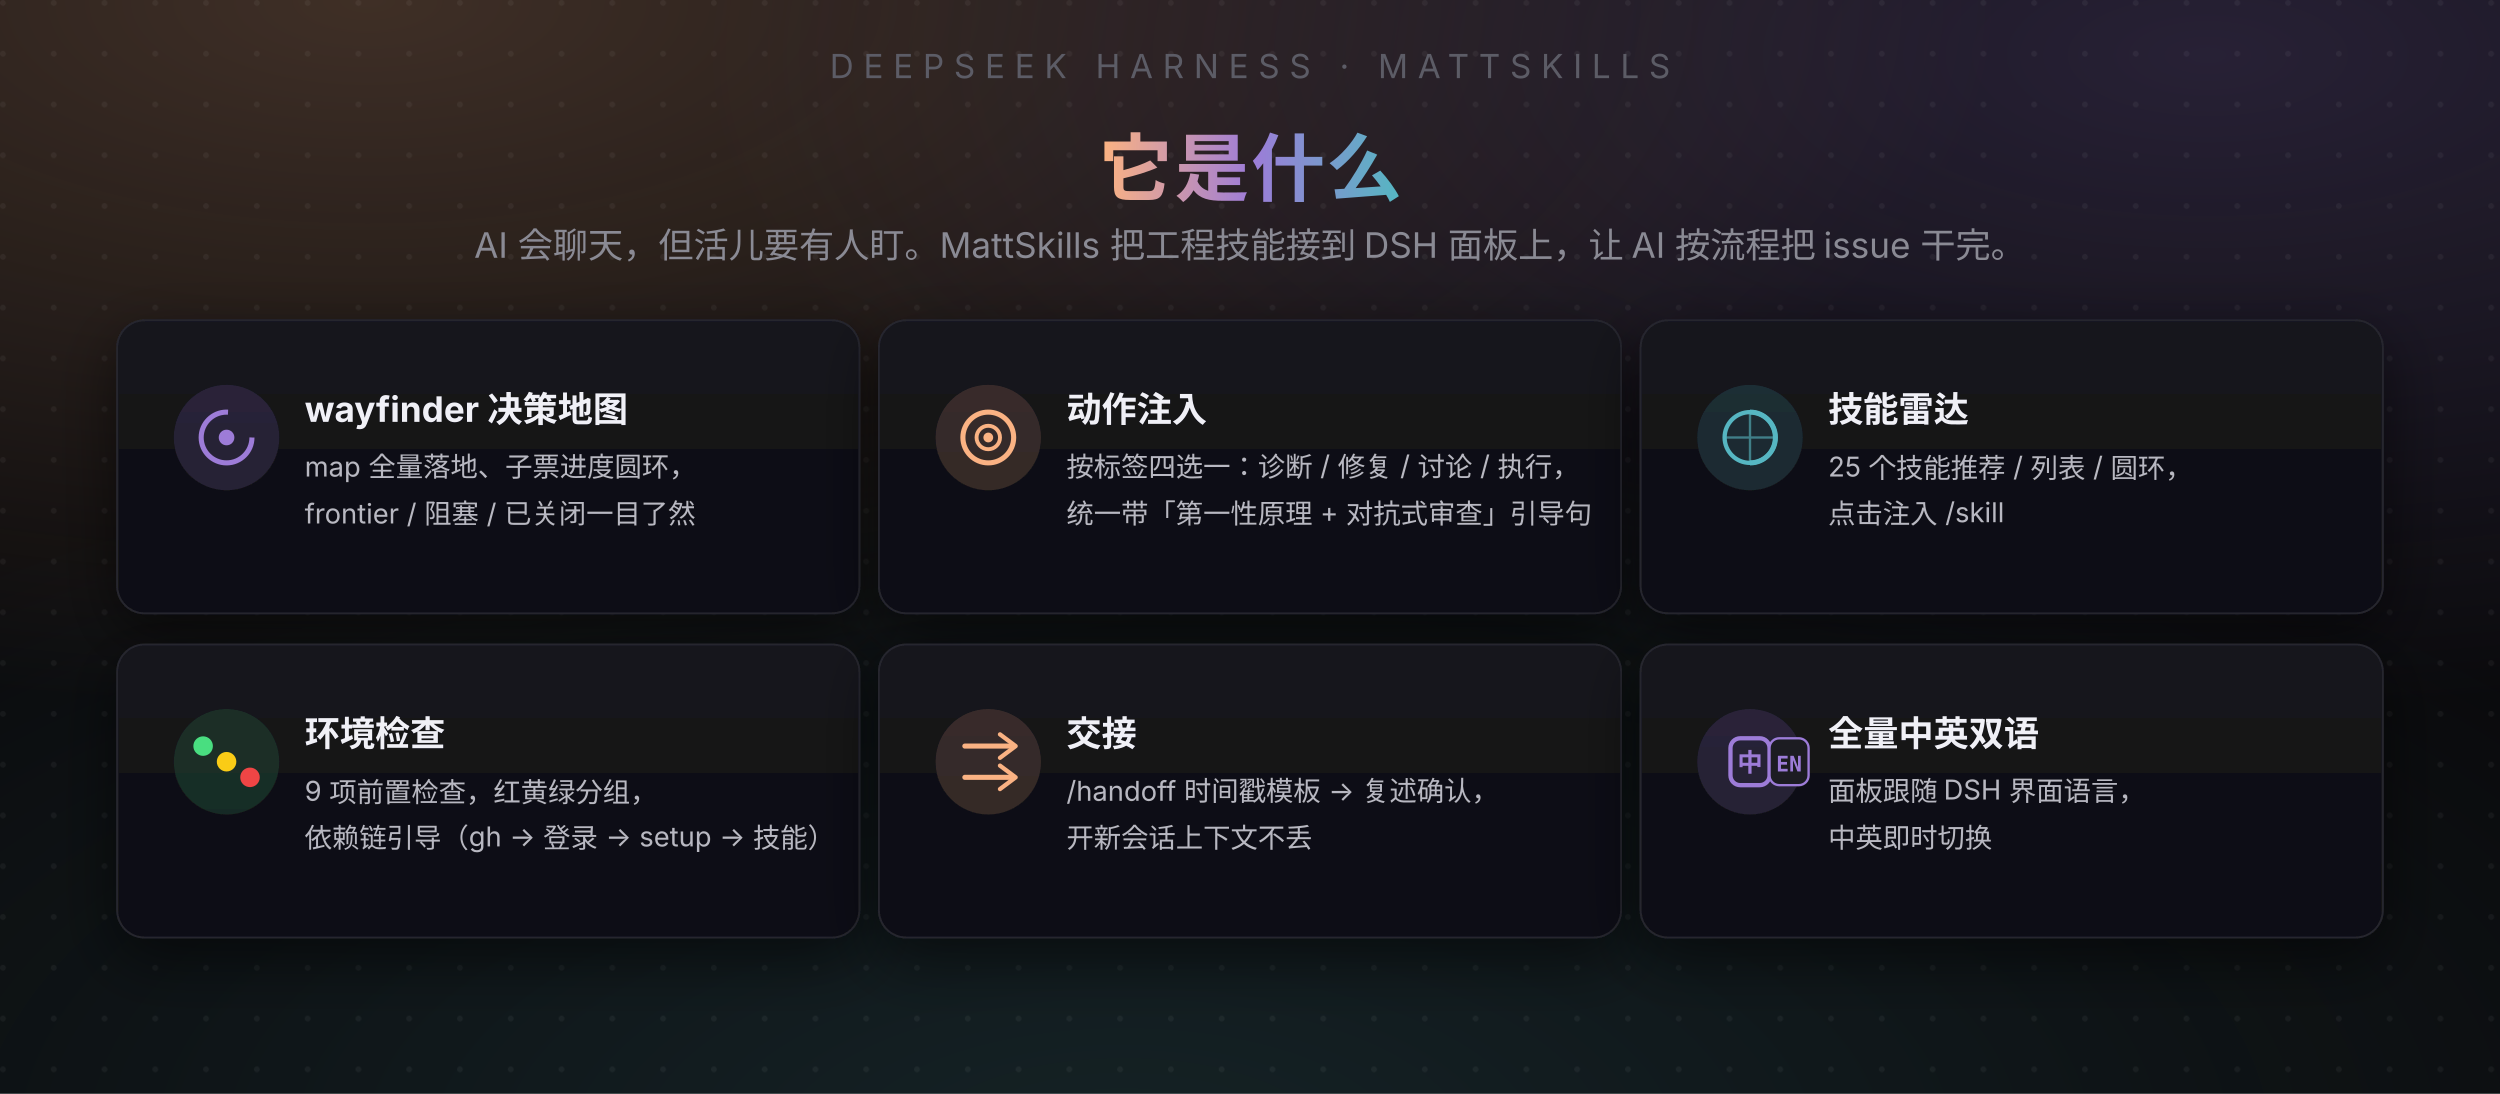
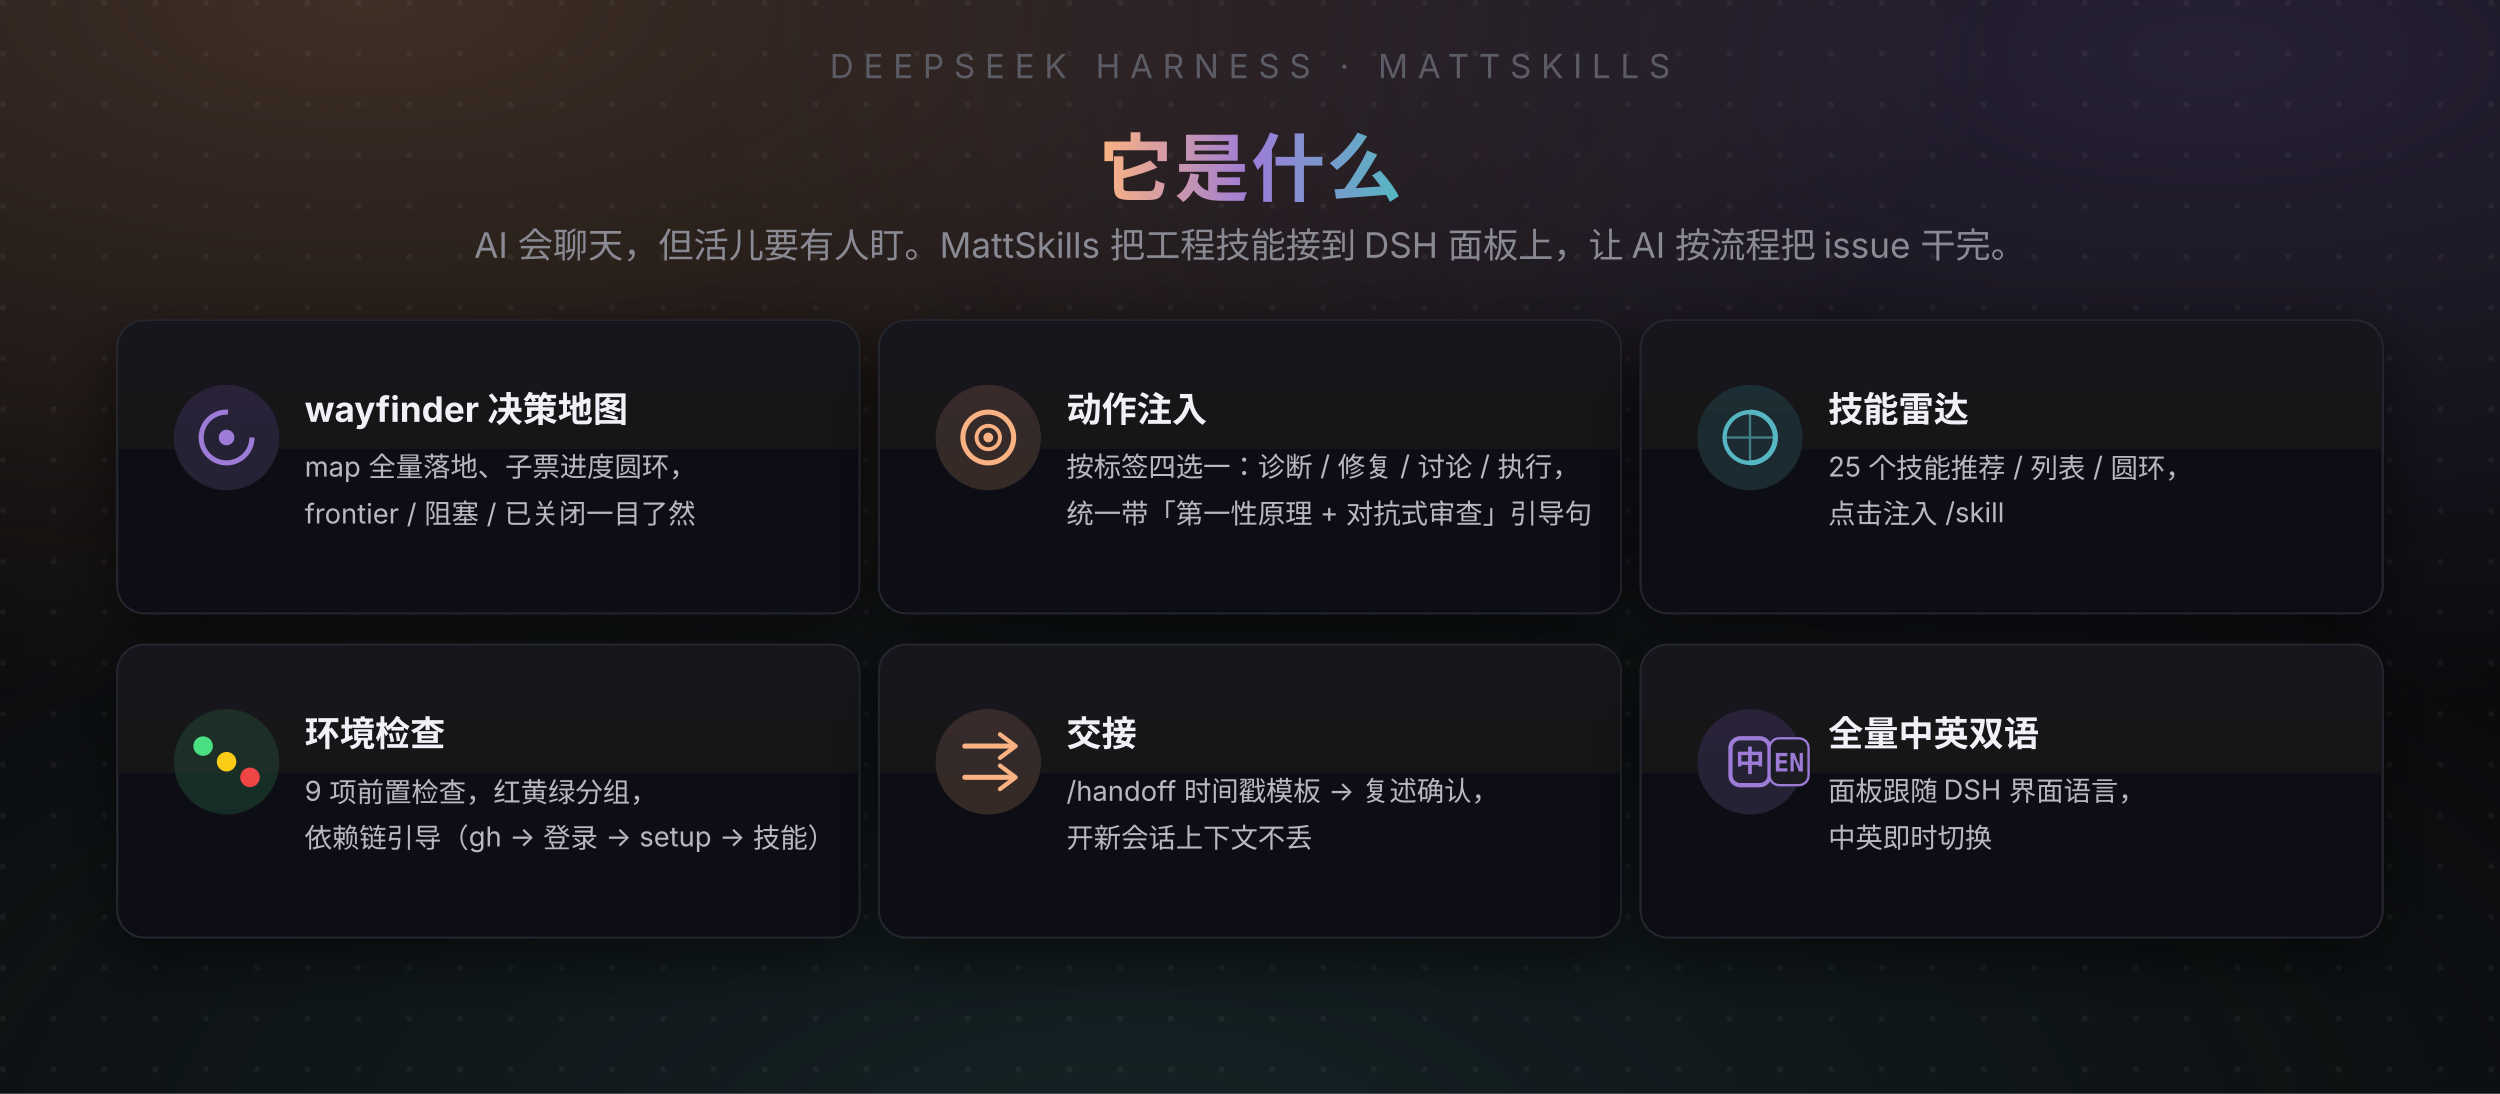
<svg xmlns="http://www.w3.org/2000/svg" width="1280" height="560" viewBox="0 0 1280 560">
  <defs>
    <radialGradient id="hO" cx="15%" cy="0%" r="65%">
      <stop offset="0%" stop-color="#FAB283" stop-opacity="0.22" />
      <stop offset="100%" stop-color="#FAB283" stop-opacity="0" />
    </radialGradient>
    <radialGradient id="hV" cx="88%" cy="5%" r="60%">
      <stop offset="0%" stop-color="#9D7CD8" stop-opacity="0.20" />
      <stop offset="100%" stop-color="#9D7CD8" stop-opacity="0" />
    </radialGradient>
    <radialGradient id="hT" cx="45%" cy="105%" r="70%">
      <stop offset="0%" stop-color="#56B6C2" stop-opacity="0.14" />
      <stop offset="100%" stop-color="#56B6C2" stop-opacity="0" />
    </radialGradient>
    <linearGradient id="tG" x1="0" y1="0" x2="1" y2="0">
      <stop offset="0%" stop-color="#FAB283" />
      <stop offset="50%" stop-color="#9D7CD8" />
      <stop offset="100%" stop-color="#56B6C2" />
    </linearGradient>
    <linearGradient id="cardG" x1="0" y1="0" x2="0" y2="1">
      <stop offset="0%" stop-color="#15151c" />
      <stop offset="100%" stop-color="#0d0d12" />
    </linearGradient>
    <filter id="glow" x="-30%" y="-30%" width="160%" height="160%">
      <feDropShadow dx="0" dy="10" stdDeviation="16" flood-color="#000" flood-opacity="0.55" />
    </filter>
    <pattern id="dots" width="26" height="26" patternUnits="userSpaceOnUse">
      <circle cx="1.5" cy="1.5" r="1.5" fill="#ffffff" opacity="0.05" />
    </pattern>
  </defs>
  <rect width="100%" height="100%" fill="#0a0a0c" />
  <rect width="100%" height="100%" fill="url(#hO)" />
  <rect width="100%" height="100%" fill="url(#hV)" />
  <rect width="100%" height="100%" fill="url(#hT)" />
  <rect width="100%" height="100%" fill="url(#dots)" />
  <text x="640" y="40" text-anchor="middle" font-family="-apple-system,Segoe UI,Microsoft YaHei,PingFang SC,sans-serif" font-size="17" letter-spacing="5" fill="#5c5c66">DEEPSEEK HARNESS · MATTSKILLS</text>
  <text x="640" y="100" text-anchor="middle" font-family="-apple-system,Segoe UI,Microsoft YaHei,PingFang SC,sans-serif" font-size="38" font-weight="800" letter-spacing="1" fill="url(#tG)">它是什么</text>
  <text x="640" y="132" text-anchor="middle" font-family="-apple-system,Segoe UI,Microsoft YaHei,PingFang SC,sans-serif" font-size="18" fill="#8a8a94">AI 会聊天，但活儿要有人盯。MattSkills 把工程技能接到 DSH 面板上，让 AI 按流程把 issue 干完。</text>
  <g filter="url(#glow)">
    <rect x="60" y="164" width="380" height="150" rx="14" fill="url(#cardG)" stroke="#26262f" />
    <circle cx="116" cy="224" r="27" fill="#9D7CD8" opacity="0.16" />
    <circle cx="116" cy="224" r="13" fill="none" stroke="#9D7CD8" stroke-width="2.6" stroke-dasharray="62 20" />
    <circle cx="116" cy="224" r="4" fill="#9D7CD8" />
    <text x="156" y="216" font-family="-apple-system,Segoe UI,Microsoft YaHei,PingFang SC,sans-serif" font-size="18" font-weight="700" fill="#f0f0f6">wayfinder 决策地图</text>
    <text x="156" y="244" font-family="-apple-system,Segoe UI,Microsoft YaHei,PingFang SC,sans-serif" font-size="14" fill="#b8b8c2">map 全量落地、子票进度圆环，</text>
    <text x="156" y="268" font-family="-apple-system,Segoe UI,Microsoft YaHei,PingFang SC,sans-serif" font-size="14" fill="#b8b8c2">frontier / 阻塞 / 已关闭一目了然</text>
  </g>
  <g filter="url(#glow)">
    <rect x="450" y="164" width="380" height="150" rx="14" fill="url(#cardG)" stroke="#26262f" />
    <circle cx="506" cy="224" r="27" fill="#FAB283" opacity="0.16" />
    <circle cx="506" cy="224" r="13" fill="none" stroke="#FAB283" stroke-width="2.6" />
    <circle cx="506" cy="224" r="6" fill="none" stroke="#FAB283" stroke-width="2" />
    <circle cx="506" cy="224" r="2.5" fill="#FAB283" />
    <text x="546" y="216" font-family="-apple-system,Segoe UI,Microsoft YaHei,PingFang SC,sans-serif" font-size="18" font-weight="700" fill="#f0f0f6">动作注入</text>
    <text x="546" y="244" font-family="-apple-system,Segoe UI,Microsoft YaHei,PingFang SC,sans-serif" font-size="14" fill="#b8b8c2">按标签四选一：诊断 / 修复 / 讨论 / 执行，</text>
    <text x="546" y="268" font-family="-apple-system,Segoe UI,Microsoft YaHei,PingFang SC,sans-serif" font-size="14" fill="#b8b8c2">统一带「第一性原理 + 对抗式审查」引导句</text>
  </g>
  <g filter="url(#glow)">
    <rect x="840" y="164" width="380" height="150" rx="14" fill="url(#cardG)" stroke="#26262f" />
    <circle cx="896" cy="224" r="27" fill="#56B6C2" opacity="0.16" />
    <circle cx="896" cy="224" r="13" fill="none" stroke="#56B6C2" stroke-width="2.2" />
    <path d="M896 211a13 13 0 0 1 0 26" fill="none" stroke="#56B6C2" stroke-width="2.6" />
    <path d="M896 211v26M883 224h26" stroke="#56B6C2" stroke-width="1.2" opacity="0.6" />
    <text x="936" y="216" font-family="-apple-system,Segoe UI,Microsoft YaHei,PingFang SC,sans-serif" font-size="18" font-weight="700" fill="#f0f0f6">技能雷达</text>
    <text x="936" y="244" font-family="-apple-system,Segoe UI,Microsoft YaHei,PingFang SC,sans-serif" font-size="14" fill="#b8b8c2">25 个技能推荐 / 列表 / 圆环，</text>
    <text x="936" y="268" font-family="-apple-system,Segoe UI,Microsoft YaHei,PingFang SC,sans-serif" font-size="14" fill="#b8b8c2">点击注入 /skill</text>
  </g>
  <g filter="url(#glow)">
    <rect x="60" y="330" width="380" height="150" rx="14" fill="url(#cardG)" stroke="#26262f" />
    <circle cx="116" cy="390" r="27" fill="#4ADE80" opacity="0.14" />
    <circle cx="104" cy="382" r="5" fill="#4ADE80" />
    <circle cx="116" cy="390" r="5" fill="#FACC15" />
    <circle cx="128" cy="398" r="5" fill="#EF4444" />
    <text x="156" y="382" font-family="-apple-system,Segoe UI,Microsoft YaHei,PingFang SC,sans-serif" font-size="18" font-weight="700" fill="#f0f0f6">环境检查</text>
    <text x="156" y="410" font-family="-apple-system,Segoe UI,Microsoft YaHei,PingFang SC,sans-serif" font-size="14" fill="#b8b8c2">9 项前置检查，红黄绿分组，</text>
    <text x="156" y="434" font-family="-apple-system,Segoe UI,Microsoft YaHei,PingFang SC,sans-serif" font-size="14" fill="#b8b8c2">依赖链引导（gh → 登录 → setup → 技能）</text>
  </g>
  <g filter="url(#glow)">
    <rect x="450" y="330" width="380" height="150" rx="14" fill="url(#cardG)" stroke="#26262f" />
    <circle cx="506" cy="390" r="27" fill="#FAB283" opacity="0.16" />
    <path d="M494 382h24M494 398h24" stroke="#FAB283" stroke-width="2.6" stroke-linecap="round" />
    <path d="M512 376l8 6-8 6M512 392l8 6-8 6" stroke="#FAB283" stroke-width="2.2" stroke-linecap="round" stroke-linejoin="round" fill="none" />
    <text x="546" y="382" font-family="-apple-system,Segoe UI,Microsoft YaHei,PingFang SC,sans-serif" font-size="18" font-weight="700" fill="#f0f0f6">交接</text>
    <text x="546" y="410" font-family="-apple-system,Segoe UI,Microsoft YaHei,PingFang SC,sans-serif" font-size="14" fill="#b8b8c2">/handoff 时间戳模板 → 复述确认，</text>
    <text x="546" y="434" font-family="-apple-system,Segoe UI,Microsoft YaHei,PingFang SC,sans-serif" font-size="14" fill="#b8b8c2">开新会话上下文不丢</text>
  </g>
  <g filter="url(#glow)">
    <rect x="840" y="330" width="380" height="150" rx="14" fill="url(#cardG)" stroke="#26262f" />
    <circle cx="896" cy="390" r="27" fill="#9D7CD8" opacity="0.16" />
    <rect x="886" y="378" width="20" height="24" rx="5" fill="none" stroke="#9D7CD8" stroke-width="2.2" />
-     <text x="896" y="395" text-anchor="middle" font-family="-apple-system,Segoe UI,Microsoft YaHei,PingFang SC,sans-serif" font-size="13" font-weight="700" fill="#9D7CD8">中</text>
+     <text x="896" y="395" text-anchor="middle" font-family="-apple-system,Segoe UI,Microsoft YaHei,PingFang SC,sans-serif" font-size="15" font-weight="700" fill="#9D7CD8">中</text>
    <rect x="906" y="378" width="20" height="24" rx="5" fill="#1a1a24" stroke="#9D7CD8" stroke-width="1.2" />
-     <text x="916" y="395" text-anchor="middle" font-family="ui-monospace,SFMono-Regular,Menlo,Consolas,monospace" font-size="11" font-weight="700" fill="#9D7CD8">EN</text>
+     <text x="916" y="395" text-anchor="middle" font-family="'JetBrains Mono',ui-monospace,SFMono-Regular,Menlo,Consolas,monospace" font-size="13" font-weight="700" fill="#9D7CD8">EN</text>
    <text x="936" y="382" font-family="-apple-system,Segoe UI,Microsoft YaHei,PingFang SC,sans-serif" font-size="18" font-weight="700" fill="#f0f0f6">全量中英双语</text>
    <text x="936" y="410" font-family="-apple-system,Segoe UI,Microsoft YaHei,PingFang SC,sans-serif" font-size="14" fill="#b8b8c2">面板跟随 DSH 界面语言，</text>
    <text x="936" y="434" font-family="-apple-system,Segoe UI,Microsoft YaHei,PingFang SC,sans-serif" font-size="14" fill="#b8b8c2">中英即时切换</text>
  </g>
</svg>
